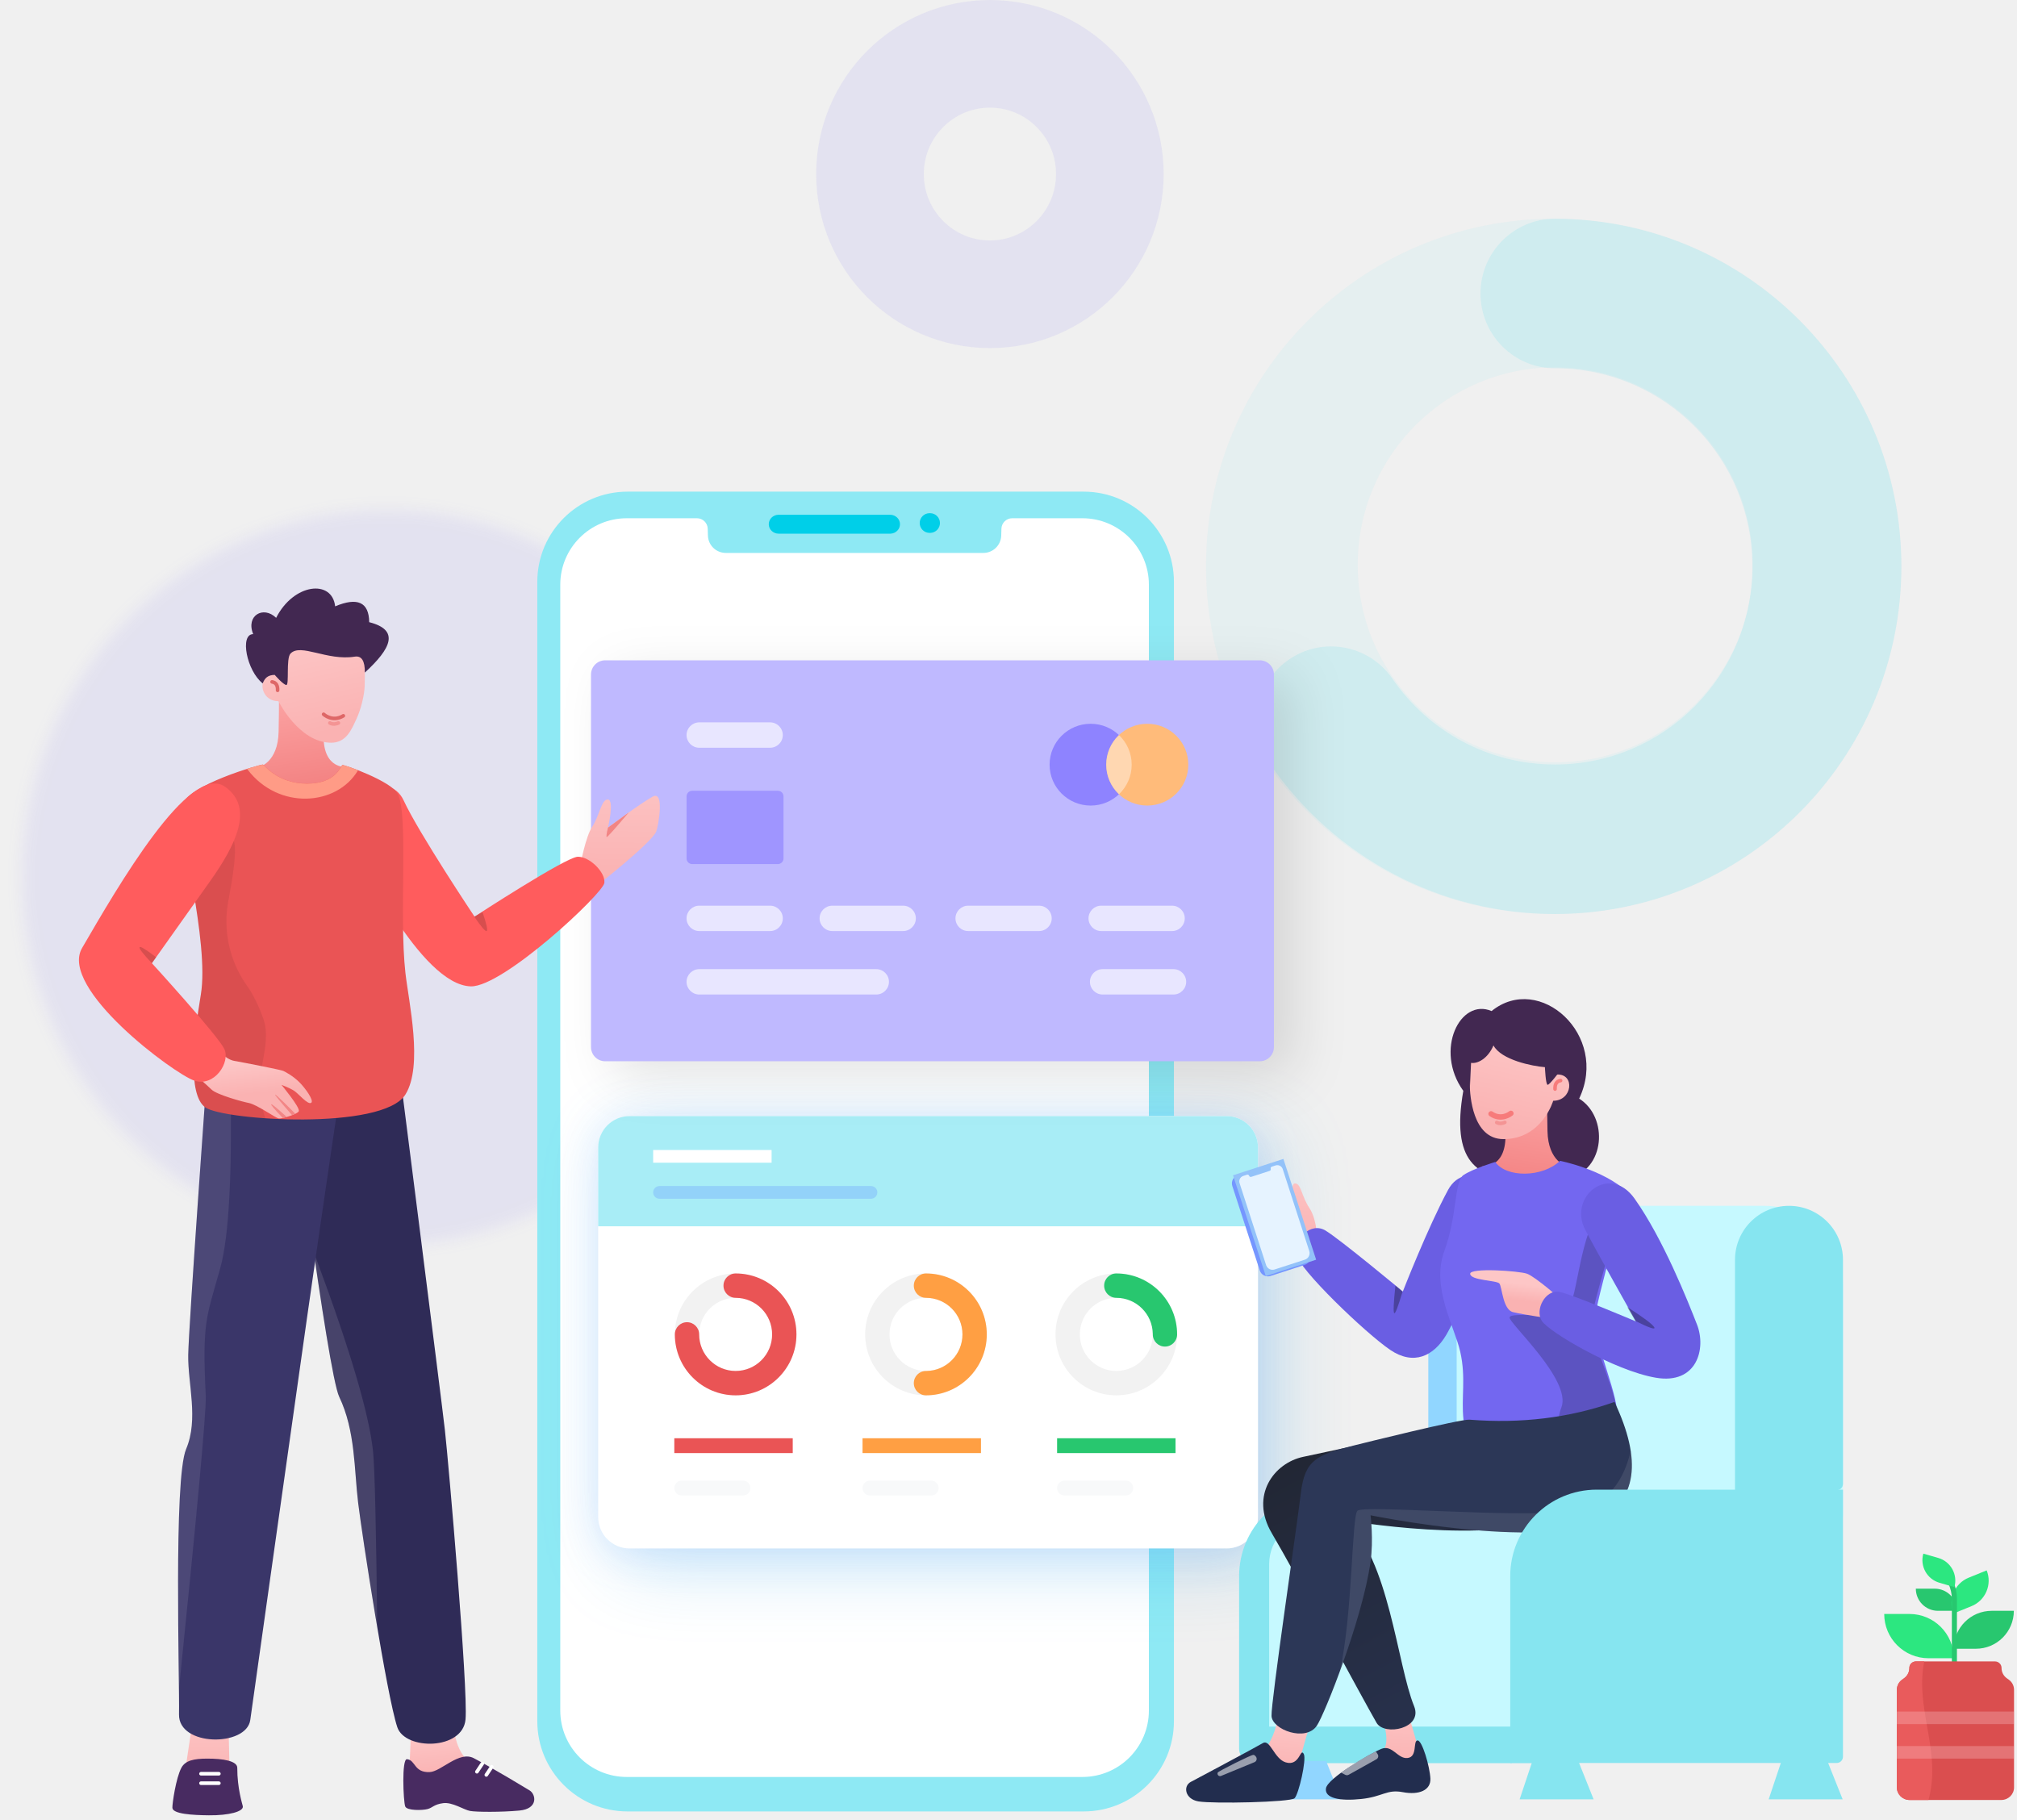
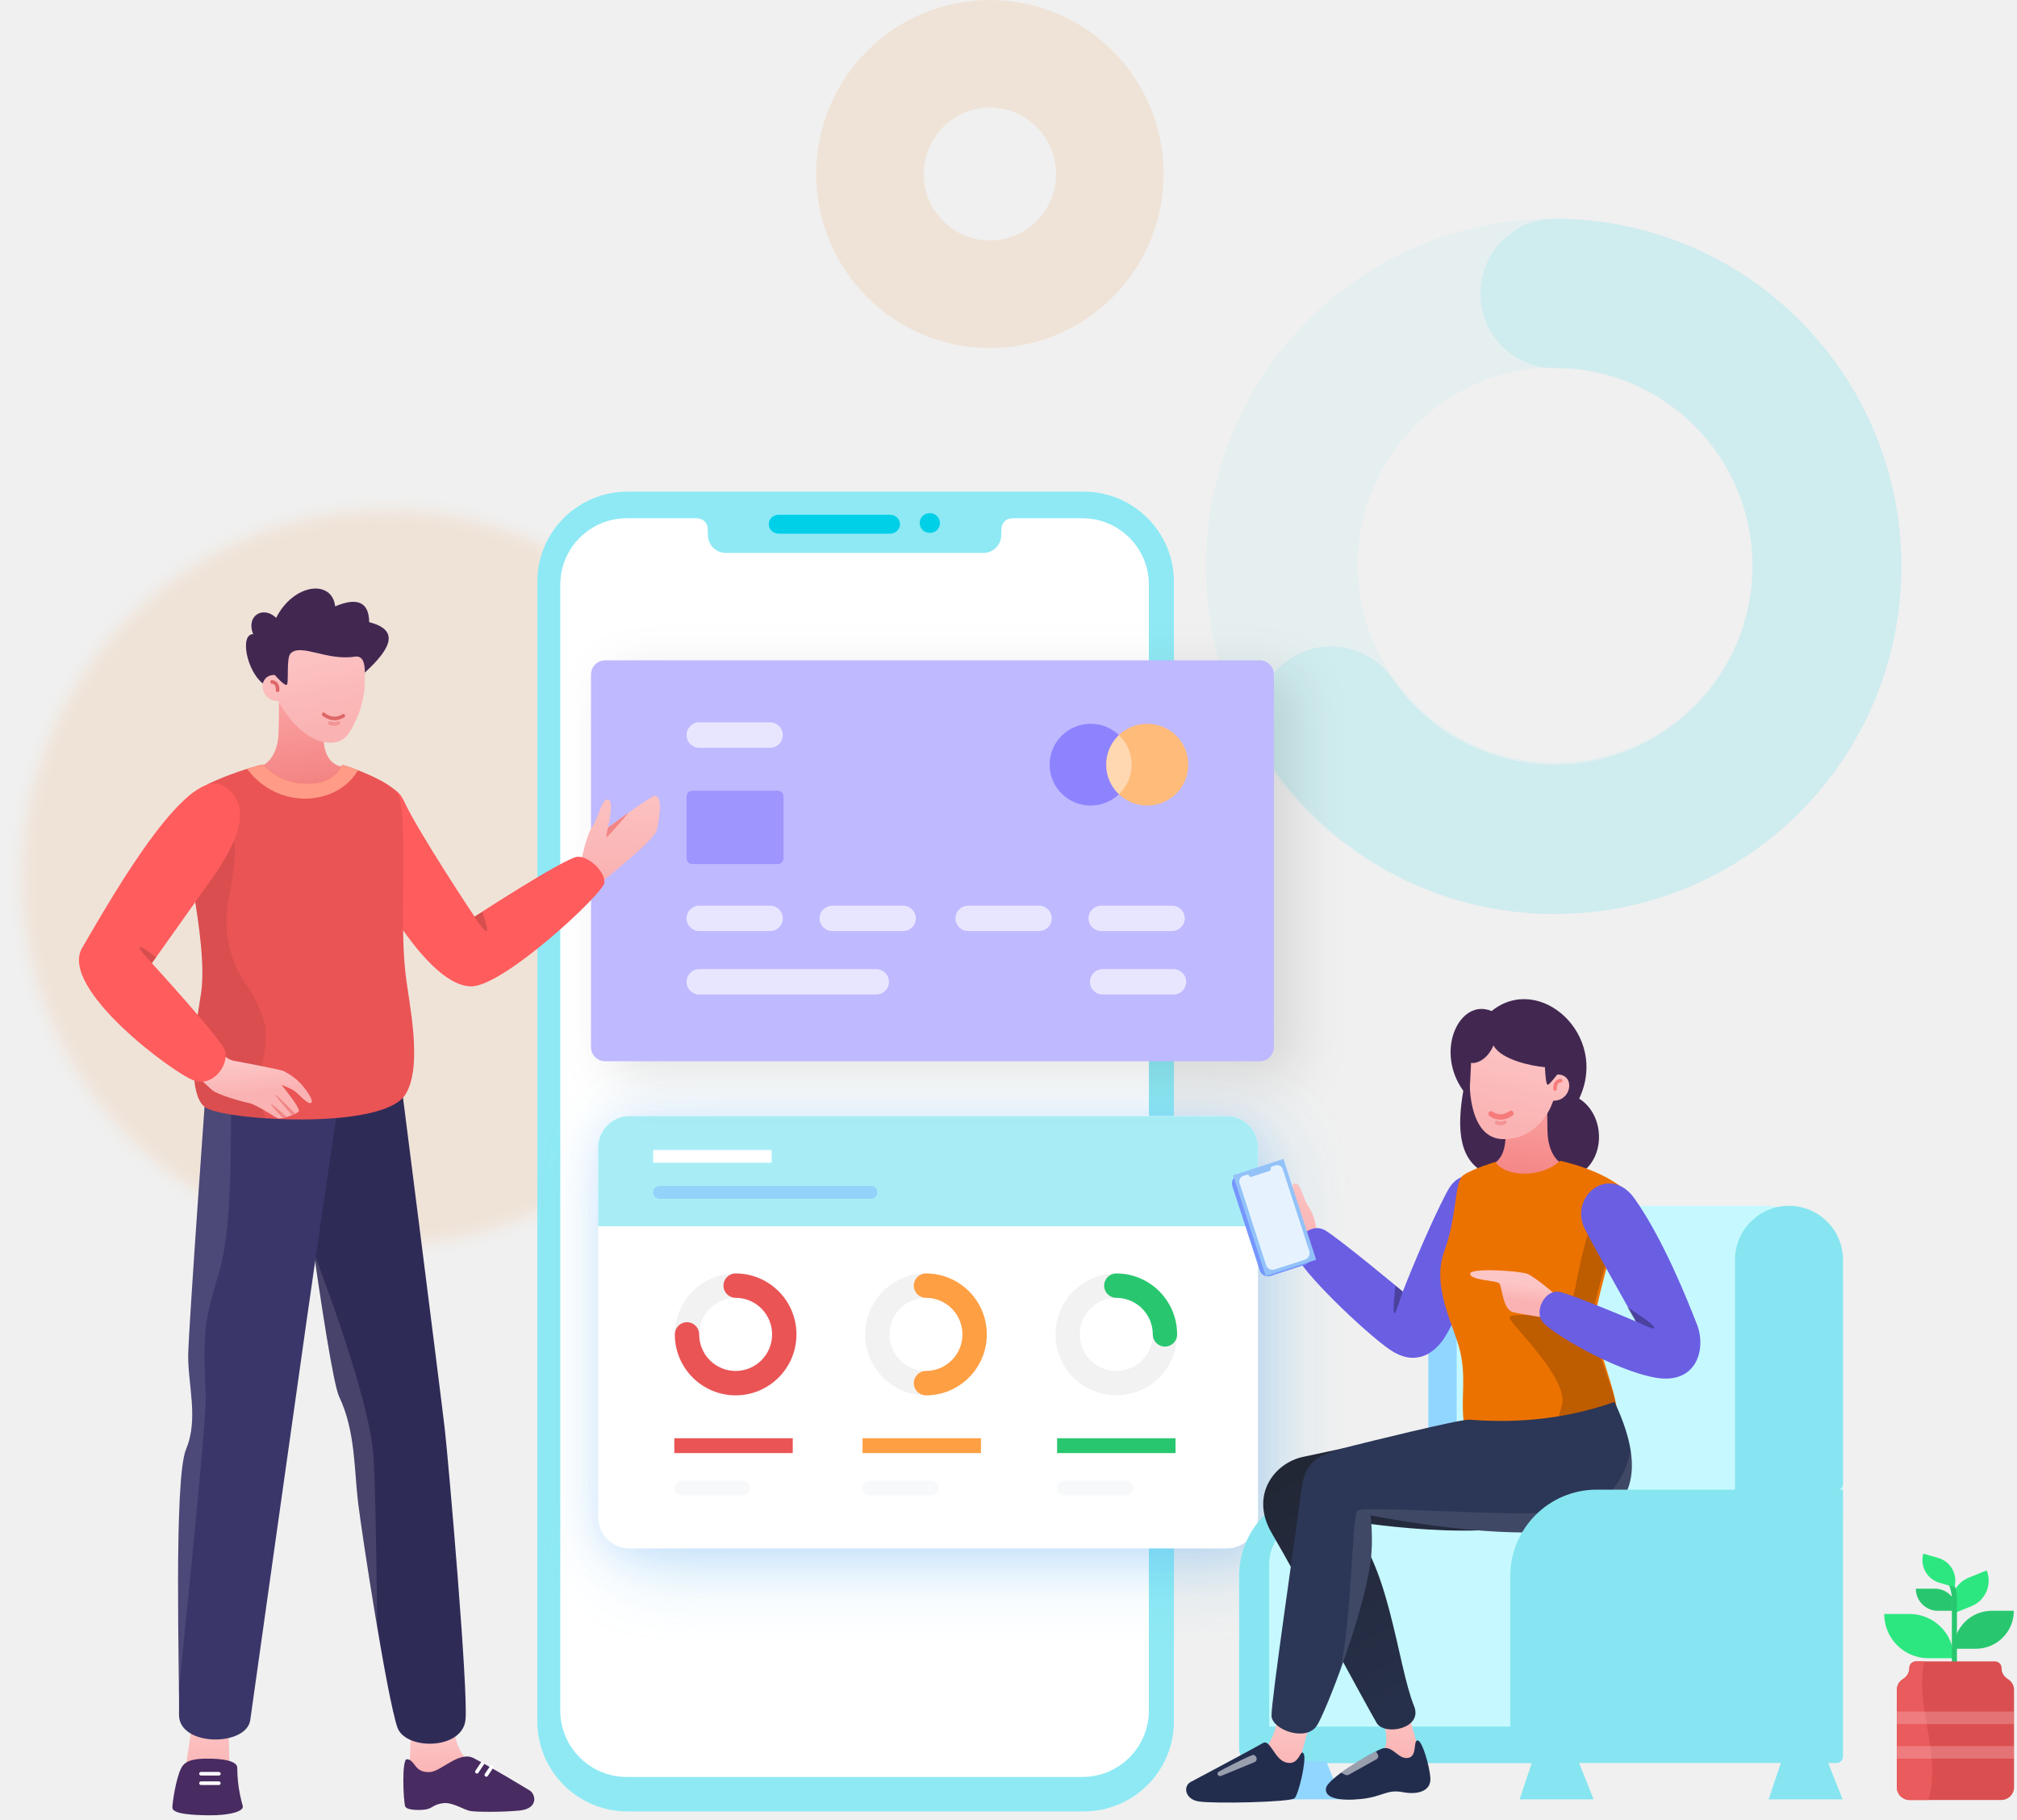
<svg xmlns="http://www.w3.org/2000/svg" xmlns:xlink="http://www.w3.org/1999/xlink" width="562px" height="507px" viewBox="0 0 562 507" version="1.1">
  <defs>
    <filter x="-2.9%" y="-2.9%" width="105.9%" height="105.9%" filterUnits="objectBoundingBox" id="filter-1">
      <feGaussianBlur stdDeviation="2" in="SourceGraphic" />
    </filter>
    <path d="M18.522,0 L38.087,0 C39.71,5.90024691e-16 41.039,1.291 41.086,2.913 L41.142,4.831 C41.219,7.521 43.423,9.661 46.114,9.661 L117.894,9.661 C120.585,9.661 122.788,7.521 122.866,4.831 L122.921,2.913 C122.968,1.291 124.297,2.07451057e-15 125.92,0 L145.486,0 C155.715,-2.00502105e-14 164.008,8.293 164.008,18.522 L164.008,332.223 C164.008,342.452 155.715,350.745 145.486,350.745 L18.522,350.745 C8.293,350.745 -2.29997126e-15,342.452 0,332.223 L0,18.522 C-4.8054561e-15,8.293 8.293,-8.77902741e-15 18.522,0 Z" id="path-2" />
    <path d="M8.757,0 L175.092,0 C179.928,-1.80700981e-14 183.848,3.921 183.848,8.757 L183.848,111.729 C183.848,116.565 179.928,120.486 175.092,120.486 L8.757,120.486 C3.921,120.486 -1.00658751e-14,116.565 0,111.729 L0,8.757 C-5.92265936e-16,3.921 3.921,4.44111258e-15 8.757,0 Z" id="path-4" />
    <filter x="-15.0%" y="-22.8%" width="135.4%" height="153.9%" filterUnits="objectBoundingBox" id="filter-6">
      <feOffset dx="5" dy="5" in="SourceAlpha" result="shadowOffsetOuter1" />
      <feGaussianBlur stdDeviation="10" in="shadowOffsetOuter1" result="shadowBlurOuter1" />
      <feColorMatrix values="0 0 0 0 0.076   0 0 0 0 0.583   0 0 0 0 0.879  0 0 0 0.229 0" type="matrix" in="shadowBlurOuter1" result="shadowMatrixOuter1" />
      <feOffset dx="0" dy="1" in="SourceAlpha" result="shadowOffsetOuter2" />
      <feGaussianBlur stdDeviation="5.5" in="shadowOffsetOuter2" result="shadowBlurOuter2" />
      <feColorMatrix values="0 0 0 0 0.504   0 0 0 0 0.7   0 0 0 0 1  0 0 0 0.234 0" type="matrix" in="shadowBlurOuter2" result="shadowMatrixOuter2" />
      <feMerge>
        <feMergeNode in="shadowMatrixOuter1" />
        <feMergeNode in="shadowMatrixOuter2" />
      </feMerge>
    </filter>
    <path d="M3.944,0 L186.337,0 C188.515,0 190.281,1.771 190.281,3.955 L190.281,107.769 C190.281,109.953 188.515,111.723 186.337,111.723 L3.944,111.723 C1.766,111.723 0,109.953 0,107.769 L0,3.955 C0,1.771 1.766,0 3.944,0 Z" id="path-7" />
    <filter x="-9.5%" y="-17.9%" width="125.2%" height="143.0%" filterUnits="objectBoundingBox" id="filter-8">
      <feOffset dx="6" dy="4" in="SourceAlpha" result="shadowOffsetOuter1" />
      <feGaussianBlur stdDeviation="7" in="shadowOffsetOuter1" result="shadowBlurOuter1" />
      <feColorMatrix values="0 0 0 0 0.019   0 0 0 0 0.019   0 0 0 0 0.019  0 0 0 0.11 0" type="matrix" in="shadowBlurOuter1" />
    </filter>
    <linearGradient x1="42.314%" y1="12.631%" x2="50%" y2="69.62%" id="linearGradient-9">
      <stop stop-color="#FDC6C6" offset="0%" />
      <stop stop-color="#FAB2B2" offset="100%" />
    </linearGradient>
    <linearGradient x1="46.204%" y1="-28.186%" x2="50%" y2="91.05%" id="linearGradient-10">
      <stop stop-color="#FDC6C6" offset="0%" />
      <stop stop-color="#FAB2B2" offset="100%" />
    </linearGradient>
    <linearGradient x1="44.814%" y1="-28.186%" x2="62.813%" y2="121.547%" id="linearGradient-11">
      <stop stop-color="#FFAFAF" offset="0%" />
      <stop stop-color="#F07777" offset="100%" />
    </linearGradient>
    <linearGradient x1="31.713%" y1="-6.922%" x2="55.144%" y2="91.239%" id="linearGradient-12">
      <stop stop-color="#FDC6C6" offset="0%" />
      <stop stop-color="#FAB2B2" offset="100%" />
    </linearGradient>
    <linearGradient x1="45.013%" y1="-28.186%" x2="50%" y2="91.05%" id="linearGradient-13">
      <stop stop-color="#FDC6C6" offset="0%" />
      <stop stop-color="#FAB2B2" offset="100%" />
    </linearGradient>
    <linearGradient x1="42.314%" y1="21.16%" x2="50%" y2="65.142%" id="linearGradient-14">
      <stop stop-color="#FDC6C6" offset="0%" />
      <stop stop-color="#FAB2B2" offset="100%" />
    </linearGradient>
    <linearGradient x1="45.136%" y1="-28.186%" x2="62.017%" y2="121.547%" id="linearGradient-15">
      <stop stop-color="#FFAFAF" offset="0%" />
      <stop stop-color="#F07777" offset="100%" />
    </linearGradient>
    <linearGradient x1="31.713%" y1="-6.211%" x2="55.144%" y2="90.724%" id="linearGradient-16">
      <stop stop-color="#FDC6C6" offset="0%" />
      <stop stop-color="#FAB2B2" offset="100%" />
    </linearGradient>
    <linearGradient x1="42.314%" y1="-3.865%" x2="50%" y2="78.281%" id="linearGradient-17">
      <stop stop-color="#FDC6C6" offset="0%" />
      <stop stop-color="#FAB2B2" offset="100%" />
    </linearGradient>
    <linearGradient x1="28.503%" y1="98.647%" x2="77.061%" y2="9.201%" id="linearGradient-18">
      <stop stop-color="#28324F" offset="0%" />
      <stop stop-color="#222735" offset="100%" />
    </linearGradient>
    <linearGradient x1="44.36%" y1="-28.186%" x2="50%" y2="91.05%" id="linearGradient-19">
      <stop stop-color="#FDC6C6" offset="0%" />
      <stop stop-color="#FAB2B2" offset="100%" />
    </linearGradient>
    <linearGradient x1="42.314%" y1="28.061%" x2="50%" y2="61.519%" id="linearGradient-20">
      <stop stop-color="#FDC6C6" offset="0%" />
      <stop stop-color="#FAB2B2" offset="100%" />
    </linearGradient>
    <linearGradient x1="42.314%" y1="8.533%" x2="50%" y2="71.772%" id="linearGradient-21">
      <stop stop-color="#FDC6C6" offset="0%" />
      <stop stop-color="#FAB2B2" offset="100%" />
    </linearGradient>
    <path d="M5.338,0 L27.313,0 C28.339,0 29.171,0.815 29.171,1.82 L29.171,1.872 C29.171,2.984 29.712,4.03 30.626,4.688 L31.196,5.099 C32.111,5.757 32.651,6.803 32.651,7.915 L32.651,35.125 C32.651,37.055 31.053,38.62 29.082,38.62 L3.568,38.62 C1.598,38.62 1.64410348e-13,37.055 1.64410348e-13,35.125 L1.64410348e-13,7.915 C1.64410348e-13,6.803 0.54,5.757 1.455,5.099 L2.024,4.688 C2.878,4.074 3.405,3.122 3.472,2.094 L3.479,1.82 C3.479,0.815 4.311,0 5.338,0 Z" id="path-22" />
  </defs>
  <g id="📝-Pages-New" stroke="none" stroke-width="1" fill="none" fill-rule="evenodd">
    <g id="Error" transform="translate(-436, -279)">
      <g id="Illustration" transform="translate(442, 294)">
        <g id="Shape">
-           <ellipse id="Oval" fill="#7367F0" opacity="0.1" filter="url(#filter-1)" cx="101.745" cy="229.5" rx="101.745" ry="102.5" />
+           <ellipse id="Oval" fill="#EC7200" opacity="0.1" filter="url(#filter-1)" cx="101.745" cy="229.5" rx="101.745" ry="102.5" />
          <path d="M426.906,45.956 C373.404,45.956 330.032,89.326 330.032,142.826 C330.032,196.326 373.404,239.696 426.906,239.696 C480.408,239.696 523.78,196.326 523.78,142.826 C523.78,89.326 480.408,45.956 426.906,45.956 Z M427.346,87.346 C457.745,87.346 482.388,111.988 482.388,142.386 C482.388,172.784 457.745,197.426 427.346,197.426 C396.947,197.426 372.304,172.784 372.304,142.386 C372.304,111.988 396.947,87.346 427.346,87.346 Z" id="Oval" fill="#00CFE8" fill-rule="nonzero" opacity="0.05" />
-           <ellipse id="Oval" stroke="#7367F0" stroke-width="30" opacity="0.1" cx="269.823" cy="33.5" rx="33.416" ry="33.5" />
+           <ellipse id="Oval" stroke="#EC7200" stroke-width="30" opacity="0.1" cx="269.823" cy="33.5" rx="33.416" ry="33.5" />
          <path d="M427.271,45.956 C480.572,45.956 523.78,89.326 523.78,142.826 C523.78,196.326 480.572,239.696 427.271,239.696 C395.161,239.696 365.687,223.816 347.797,197.796 C341.287,188.326 343.657,175.352 353.091,168.817 C362.43,162.348 375.192,164.615 381.764,173.849 L381.961,174.131 C392.182,188.997 408.951,198.032 427.271,198.032 C457.647,198.032 482.271,173.315 482.271,142.826 C482.271,112.642 458.137,88.116 428.181,87.628 L427.271,87.621 C415.809,87.621 406.517,78.294 406.517,66.788 C406.517,55.283 415.809,45.956 427.271,45.956 Z" id="Path" fill="#00CFE8" fill-rule="nonzero" opacity="0.1" />
        </g>
        <g id="Mobile-Banking-App" transform="translate(16, 122)">
          <g id="Phone3" transform="translate(127.7104, 0)">
            <path d="M25.137,0 L152.247,0 C166.13,-2.55022564e-15 177.384,11.254 177.384,25.137 L177.384,342.625 C177.384,356.508 166.13,367.762 152.247,367.762 L25.137,367.762 C11.254,367.762 -2.32880507e-14,356.508 -2.49882011e-14,342.625 L-2.49882011e-14,25.137 C-2.66883515e-14,11.254 11.254,2.55022564e-15 25.137,0 Z" id="Rectangle" fill="#8EE9F4" />
            <g id="Group-48" transform="translate(6.397456, 7.41094)">
              <mask id="mask-3" fill="white">
                <use xlink:href="#path-2" />
              </mask>
              <use id="Rectangle" fill="#FFFFFF" xlink:href="#path-2" />
              <ellipse id="Oval" fill-opacity="0.549" fill="#E97EFF" mask="url(#mask-3)" cx="62.18" cy="213.477" rx="14.067" ry="14.053" />
              <path d="M24.589,60.217 L140.653,60.217 C143.199,60.217 145.264,62.281 145.264,64.828 C145.264,67.374 143.199,69.439 140.653,69.439 L24.589,69.439 C22.043,69.439 19.978,67.374 19.978,64.828 C19.978,62.281 22.043,60.217 24.589,60.217 Z" id="Rectangle" fill-opacity="0.549" fill="#E97EFF" mask="url(#mask-3)" />
            </g>
            <path d="M98.307,6.438 C99.824,6.438 101.054,7.618 101.054,9.073 C101.054,10.496 99.878,11.655 98.408,11.706 L98.307,11.708 L67.24,11.708 C65.722,11.708 64.492,10.528 64.492,9.073 C64.492,7.65 65.668,6.491 67.139,6.44 L67.24,6.438 L98.307,6.438 Z" id="Path" fill="#00CFE8" fill-rule="nonzero" />
            <path d="M109.441,5.999 C110.958,5.999 112.188,7.228 112.188,8.744 C112.188,10.226 111.012,11.434 109.542,11.487 L109.441,11.488 L109.297,11.488 C107.779,11.488 106.549,10.26 106.549,8.744 C106.549,7.262 107.725,6.054 109.196,6.001 L109.297,5.999 L109.441,5.999 Z" id="Path" fill="#00CFE8" fill-rule="nonzero" />
          </g>
          <g id="BoardPieChart" transform="translate(144.6719, 174)">
            <mask id="mask-5" fill="white">
              <use xlink:href="#path-4" />
            </mask>
            <g id="Rectangle">
              <use fill="black" fill-opacity="1" filter="url(#filter-6)" xlink:href="#path-4" />
              <use fill="#FFFFFF" fill-rule="evenodd" xlink:href="#path-4" />
            </g>
            <polygon id="Rectangle" fill="#A8EDF6" mask="url(#mask-5)" points="-4.125 -4.725 188.562 -4.725 188.562 30.712 -4.125 30.712" />
            <path d="M17.093,19.49 L76.01,19.49 C76.989,19.49 77.782,20.284 77.782,21.262 C77.782,22.241 76.989,23.034 76.01,23.034 L17.093,23.034 C16.114,23.034 15.321,22.241 15.321,21.262 C15.321,20.284 16.114,19.49 17.093,19.49 Z" id="Rectangle" fill="#6FA3FF" opacity="0.366" mask="url(#mask-5)" />
            <rect id="Rectangle" fill="#FFFFFF" mask="url(#mask-5)" x="15.321" y="9.45" width="32.998" height="3.544" />
            <rect id="Rectangle" fill="#EA5455" mask="url(#mask-5)" x="21.213" y="89.774" width="32.998" height="4.134" />
            <path d="M23.28,101.586 L40.359,101.586 C41.501,101.586 42.427,102.512 42.427,103.653 C42.427,104.795 41.501,105.72 40.359,105.72 L23.28,105.72 C22.139,105.72 21.213,104.795 21.213,103.653 C21.213,102.512 22.139,101.586 23.28,101.586 Z" id="Rectangle" fill="#F8F9FA" mask="url(#mask-5)" />
            <rect id="Rectangle" fill="#FF9F43" fill-rule="nonzero" mask="url(#mask-5)" x="73.657" y="89.774" width="32.998" height="4.134" />
            <path d="M75.724,101.586 L92.803,101.586 C93.945,101.586 94.87,102.512 94.87,103.653 C94.87,104.795 93.945,105.72 92.803,105.72 L75.724,105.72 C74.583,105.72 73.657,104.795 73.657,103.653 C73.657,102.512 74.583,101.586 75.724,101.586 Z" id="Rectangle" fill="#F8F9FA" mask="url(#mask-5)" />
            <rect id="Rectangle" fill="#28C76F" mask="url(#mask-5)" x="127.869" y="89.774" width="32.998" height="4.134" />
            <path d="M129.936,101.586 L147.015,101.586 C148.157,101.586 149.082,102.512 149.082,103.653 C149.082,104.795 148.157,105.72 147.015,105.72 L129.936,105.72 C128.794,105.72 127.869,104.795 127.869,103.653 C127.869,102.512 128.794,101.586 129.936,101.586 Z" id="Rectangle" fill="#F8F9FA" mask="url(#mask-5)" />
            <g id="Group-37" mask="url(#mask-5)">
              <g transform="translate(21.21326, 46.65873)" id="Group-5">
                <g transform="translate(0.147314, 0.147654)" />
              </g>
            </g>
            <g id="Group-3" mask="url(#mask-5)">
              <g transform="translate(127.4269, 43.8533)">
                <path d="M16.941,33.96 C26.297,33.96 33.882,26.358 33.882,16.98 C33.882,7.602 26.297,0 16.941,0 C7.585,0 0,7.602 0,16.98 C0,26.358 7.585,33.96 16.941,33.96 Z M16.941,27.168 C11.327,27.168 6.776,22.607 6.776,16.98 C6.776,11.353 11.327,6.792 16.941,6.792 C22.555,6.792 27.106,11.353 27.106,16.98 C27.106,22.607 22.555,27.168 16.941,27.168 Z" id="Oval" fill="#F2F2F2" />
                <path d="M33.882,16.98 C33.882,7.602 26.297,0 16.941,0 C15.07,0 13.553,1.52 13.553,3.396 C13.553,5.272 15.07,6.792 16.941,6.792 C22.491,6.792 27.002,11.25 27.104,16.789 L27.106,16.98 C27.106,18.856 28.623,20.376 30.494,20.376 C32.365,20.376 33.882,18.856 33.882,16.98 Z" id="Path" fill="#28C76F" />
              </g>
            </g>
            <g id="Group-4" mask="url(#mask-5)">
              <g transform="translate(74.39373, 43.8533)">
                <path d="M16.941,33.96 C26.297,33.96 33.882,26.358 33.882,16.98 C33.882,7.602 26.297,0 16.941,0 C7.585,0 0,7.602 0,16.98 C0,26.358 7.585,33.96 16.941,33.96 Z M16.941,27.168 C11.327,27.168 6.776,22.607 6.776,16.98 C6.776,11.353 11.327,6.792 16.941,6.792 C22.555,6.792 27.106,11.353 27.106,16.98 C27.106,22.607 22.555,27.168 16.941,27.168 Z" id="Oval" fill="#F2F2F2" fill-rule="evenodd" />
                <path d="M16.941,33.96 C26.297,33.96 33.882,26.358 33.882,16.98 C33.882,7.602 26.297,0 16.941,0 C15.07,0 13.553,1.52 13.553,3.396 C13.553,5.272 15.07,6.792 16.941,6.792 C22.555,6.792 27.106,11.353 27.106,16.98 C27.106,22.543 22.658,27.065 17.132,27.167 L16.941,27.168 C15.07,27.168 13.553,28.689 13.553,30.564 C13.553,32.44 15.07,33.96 16.941,33.96 Z" id="Path" fill="#FF9F43" fill-rule="nonzero" />
              </g>
            </g>
            <g id="Group-6" mask="url(#mask-5)">
              <g transform="translate(21.36058, 43.8533)">
                <path d="M16.941,33.96 C26.297,33.96 33.882,26.358 33.882,16.98 C33.882,7.602 26.297,0 16.941,0 C7.585,0 0,7.602 0,16.98 C0,26.358 7.585,33.96 16.941,33.96 Z M16.941,27.168 C11.327,27.168 6.776,22.607 6.776,16.98 C6.776,11.353 11.327,6.792 16.941,6.792 C22.555,6.792 27.106,11.353 27.106,16.98 C27.106,22.607 22.555,27.168 16.941,27.168 Z" id="Oval" fill="#F2F2F2" />
                <path d="M0,16.98 C0,26.358 7.585,33.96 16.941,33.96 C26.297,33.96 33.882,26.358 33.882,16.98 C33.882,7.602 26.297,0 16.941,0 C15.07,0 13.553,1.52 13.553,3.396 C13.553,5.272 15.07,6.792 16.941,6.792 C22.555,6.792 27.106,11.353 27.106,16.98 C27.106,22.607 22.555,27.168 16.941,27.168 C11.327,27.168 6.776,22.607 6.776,16.98 C6.776,15.105 5.259,13.584 3.388,13.584 C1.517,13.584 0,15.105 0,16.98 Z" id="Path" fill="#EA5455" />
              </g>
            </g>
          </g>
          <g id="VisaCard2" transform="translate(142.6764, 47)">
            <g id="Rectangle">
              <use fill="black" fill-opacity="1" filter="url(#filter-8)" xlink:href="#path-7" />
              <use fill="#BFB9FF" fill-rule="evenodd" xlink:href="#path-7" />
            </g>
            <g id="Group-46" transform="translate(26.61962, 16.69957)">
              <g id="Group-45" transform="translate(0, 0.982327)">
                <g id="Group-43" transform="translate(101.1545, 0)">
                  <ellipse id="Oval" fill="#8E83FF" cx="11.437" cy="11.395" rx="11.437" ry="11.395" />
                  <ellipse id="Oval-Copy-10" fill="#FFBB7A" cx="27.211" cy="11.395" rx="11.437" ry="11.395" />
                  <path d="M19.22,3.243 L19.325,3.145 C21.511,5.22 22.873,8.149 22.873,11.395 C22.873,14.641 21.511,17.57 19.325,19.645 C17.137,17.571 15.775,14.641 15.775,11.395 C15.775,8.2 17.094,5.312 19.22,3.243 L19.325,3.145 L19.22,3.243 Z" id="Path" fill-opacity="0.416" fill="#FFFFFF" />
                </g>
                <path d="M1.577,18.664 L25.437,18.664 C26.308,18.664 27.014,19.368 27.014,20.236 L27.014,37.525 C27.014,38.393 26.308,39.097 25.437,39.097 L1.577,39.097 C0.706,39.097 4.37832775e-14,38.393 4.37832775e-14,37.525 L4.37832775e-14,20.236 C4.37832775e-14,19.368 0.706,18.664 1.577,18.664 Z" id="Rectangle" fill="#9F95FF" />
              </g>
              <g id="Group-44" transform="translate(0, 0.589397)" fill="#FFFFFF" fill-opacity="0.647">
                <path d="M3.549,51.081 L23.268,51.081 C25.228,51.081 26.817,52.664 26.817,54.617 C26.817,56.57 25.228,58.154 23.268,58.154 L3.549,58.154 C1.589,58.154 -9.10692171e-14,56.57 -9.10692171e-14,54.617 C-9.10692171e-14,52.664 1.589,51.081 3.549,51.081 Z" id="Rectangle" />
                <path d="M3.549,68.763 L52.845,68.763 C54.805,68.763 56.394,70.346 56.394,72.299 C56.394,74.252 54.805,75.836 52.845,75.836 L3.549,75.836 C1.589,75.836 -8.7566555e-14,74.252 -8.7566555e-14,72.299 C-8.7566555e-14,70.346 1.589,68.763 3.549,68.763 Z" id="Rectangle" />
                <path d="M115.943,68.763 L135.661,68.763 C137.622,68.763 139.211,70.346 139.211,72.299 C139.211,74.252 137.622,75.836 135.661,75.836 L115.943,75.836 C113.983,75.836 112.394,74.252 112.394,72.299 C112.394,70.346 113.983,68.763 115.943,68.763 Z" id="Rectangle" />
                <path d="M3.549,0 L23.268,0 C25.228,0 26.817,1.583 26.817,3.536 C26.817,5.489 25.228,7.073 23.268,7.073 L3.549,7.073 C1.589,7.073 0,5.489 0,3.536 C0,1.583 1.589,0 3.549,0 Z" id="Rectangle" />
                <path d="M40.62,51.081 L60.338,51.081 C62.298,51.081 63.887,52.664 63.887,54.617 C63.887,56.57 62.298,58.154 60.338,58.154 L40.62,58.154 C38.659,58.154 37.07,56.57 37.07,54.617 C37.07,52.664 38.659,51.081 40.62,51.081 Z" id="Rectangle-Copy-38" />
                <path d="M78.479,51.081 L98.197,51.081 C100.157,51.081 101.746,52.664 101.746,54.617 C101.746,56.57 100.157,58.154 98.197,58.154 L78.479,58.154 C76.518,58.154 74.929,56.57 74.929,54.617 C74.929,52.664 76.518,51.081 78.479,51.081 Z" id="Rectangle-Copy-39" />
                <path d="M115.549,51.081 L135.267,51.081 C137.227,51.081 138.816,52.664 138.816,54.617 C138.816,56.57 137.227,58.154 135.267,58.154 L115.549,58.154 C113.589,58.154 112,56.57 112,54.617 C112,52.664 113.589,51.081 115.549,51.081 Z" id="Rectangle-Copy-40" />
              </g>
            </g>
          </g>
          <g id="Men1.1" transform="translate(0, 27)">
            <g id="LLeg" transform="translate(58.5127, 131.4736)">
              <path d="M45.86,184.217 C45.86,184.217 45.724,192.9 51.056,195.984 C56.388,199.069 64.65,204.8 64.65,204.8 L33.223,205.865 L34.119,184.139 L45.86,184.217 Z" id="Path" fill="url(#linearGradient-9)" />
              <path d="M32.892,194.731 C35.322,194.982 34.791,198.497 39.2,198.326 C42.413,198.201 47.424,192.275 51.546,194.47 C57.837,197.82 65.214,202.338 67.023,203.413 C68.832,204.49 69.547,208.547 64.202,209.045 C59.09,209.521 52.191,209.468 50.462,209.153 C48.734,208.838 45.528,206.634 42.948,206.986 C40.369,207.339 40.075,208.228 38.634,208.622 C37.192,209.016 32.841,209.101 32.39,207.886 C31.872,206.492 31.353,194.573 32.892,194.731 Z" id="Path" fill="#482B61" />
              <path d="M30.456,-1.74975703e-14 C30.456,-1.74975703e-14 42.444,94.099 43.447,102.998 C44.449,111.898 49.952,175.205 49.199,183.65 C48.432,192.25 32.344,192.296 30.186,185.808 C27.232,176.926 20.404,132.541 19.274,123.272 C18.145,114.003 18.542,103.242 14.003,93.751 C10.753,86.956 -3.0465246e-14,2.413 -3.0465246e-14,2.413 L30.456,-1.74975703e-14 Z" id="Path" fill="#2F2B57" />
              <path d="M23.41,108.74 L23.452,109.164 C23.91,114.079 24.294,130.36 24.603,158.008 L23.913,153.878 C21.749,140.784 19.828,127.813 19.274,123.272 C18.169,114.196 18.526,103.69 14.28,94.346 L14.003,93.751 C12.573,90.761 9.689,72.711 6.908,53.437 L7.782,55.775 C17.065,80.742 22.275,98.398 23.41,108.74 Z" id="Path" fill-opacity="0.192" fill="#FFFFFF" opacity="0.591" />
              <line x1="53.869" y1="195.981" x2="52.366" y2="198.23" id="Path-10" stroke="#FFFFFF" stroke-linecap="round" />
              <line x1="56.495" y1="196.86" x2="54.991" y2="199.11" id="Path-10" stroke="#FFFFFF" stroke-linecap="round" />
            </g>
            <g id="RLeg" transform="translate(25.69442, 133.7766)">
              <polygon id="Path" fill="url(#linearGradient-10)" points="5.654 183.906 2.842 202.896 16.435 202.827 15.99 183.553" />
              <path d="M0.337,205.968 C0.291,204.86 1.323,197.674 2.842,194.829 C3.943,192.765 6.386,192.281 9.96,192.267 C14.57,192.249 18.422,192.946 18.417,194.829 C18.401,200.589 19.861,205.019 19.96,205.526 C20.248,207.011 16.125,208.119 10.493,208.063 C5.884,208.017 0.408,207.696 0.337,205.968 Z" id="Path" fill="#482B61" />
              <path d="M47.865,0.787 C47.865,0.787 41.632,42.784 37.86,69.357 C34.152,95.469 23.173,173.355 22.038,181.509 C20.997,188.994 1.985,188.994 2.185,179.929 C2.385,170.864 0.625,114.376 4.165,106.012 C7.705,97.649 4.623,87.915 4.752,79.79 C4.881,71.665 9.972,1.33 9.972,1.33 L47.865,0.787 Z" id="Path" fill="#3A3669" />
              <path d="M13.768,55.248 L13.47,56.328 C9.861,69.296 8.616,70.464 9.638,91.147 L9.649,91.567 C9.685,96.771 7.21,123.698 2.225,172.349 L2.203,169.325 C2.028,149.477 1.297,113.592 4.075,106.237 L4.165,106.012 C7.705,97.649 4.623,87.915 4.752,79.79 C4.881,71.665 9.972,1.33 9.972,1.33 L16.475,1.236 L16.542,4.458 C17.01,29.62 16.085,46.549 13.768,55.248 L13.768,55.248 Z" id="Path" fill-opacity="0.192" fill="#FFFFFF" opacity="0.462" />
              <line x1="8.313" y1="196.479" x2="13.289" y2="196.479" id="Path-9" stroke="#FFFFFF" stroke-linecap="round" />
              <line x1="8.313" y1="199.118" x2="13.289" y2="199.118" id="Path-9" stroke="#FFFFFF" stroke-linecap="round" />
            </g>
            <g id="Head" transform="translate(46.01984, 0)">
              <path d="M4.223,49.711 C4.223,49.711 9.43,48.483 9.611,39.907 C9.792,31.331 9.665,28.404 9.665,28.404 L22.01,28.196 C22.01,28.196 22.135,37.754 22.136,41.211 C22.141,50.495 28.578,49.711 28.578,49.711 C28.578,49.711 27.24,57.24 16.847,57.827 C8.732,58.287 4.223,49.711 4.223,49.711 Z" id="Path" fill="url(#linearGradient-11)" />
              <g id="Head1" transform="translate(0.513241, 0)">
                <path d="M8.018,24.069 C2.901,23.87 3.736,31.399 9.051,31.389 C9.051,31.389 14.763,42.933 23.732,42.963 C28.052,42.977 29.462,39.11 30.757,36.395 C32.052,33.68 33.002,29.618 33.081,27.132 C33.166,24.481 33.177,15.77 33.177,15.77 L7.819,15.759 L8.018,24.069 Z" id="Path" fill="url(#linearGradient-12)" />
                <path d="M23.37,37.586 C24.177,37.927 25.074,37.728 25.743,37.337" id="Path" stroke="#F49494" stroke-linecap="round" transform="translate(24.55681, 37.54876) rotate(6) translate(-24.55681, -37.54876) " />
                <path d="M8.529,28.493 C8.852,27.328 8.711,26.311 7.56,25.848" id="Path-8" stroke="#DE6767" stroke-linecap="round" transform="translate(8.119765, 27.17047) rotate(-13) translate(-8.119765, -27.17047) " />
                <path d="M8.018,24.069 C8.018,24.069 10.371,26.799 11.241,26.874 C12.112,26.949 11.119,19.487 12.401,18.128 C15.217,15.14 22.574,20.216 30.311,18.976 C32.222,18.67 33.16,20.15 33.126,23.415 C40.358,16.786 42.98,11.557 34.338,9.373 C34.269,3.763 31.058,2.355 24.849,4.957 C24.019,-2.622 13.291,-1.478 8.408,8.164 C4.873,4.707 -0.095,7.498 2.014,12.699 C-1.792,12.699 0.191,22.925 4.676,26.439 C5.211,24.904 6.189,24.069 8.018,24.069 Z" id="Path" fill="#422851" />
                <path d="M21.815,34.324 C21.815,34.324 23.572,37.18 27.012,36.159" id="Path" stroke="#DE6767" stroke-linecap="round" transform="translate(24.41357, 35.35145) rotate(-15) translate(-24.41357, -35.35145) " />
              </g>
            </g>
            <g id="LArm" transform="translate(75.02373, 54.90718)">
              <g id="Group-3" transform="translate(76.13706, 15.72189) rotate(4) translate(-76.13706, -15.72189) translate(65.13706, 2.221892)">
                <path d="M-6.9945718e-14,20.903 C-6.9945718e-14,20.903 0.893,12.681 2.627,9.701 C4.36,6.72 4.589,1.9 6.425,1.948 C8.26,1.997 6.968,9.757 6.968,9.757 C6.968,9.757 15.025,2.783 18.729,0.315 C22.109,-1.936 20.903,8.572 20.445,9.932 C19.355,13.172 5.027,26.111 5.027,26.111 C5.027,26.111 0.382,21.603 -6.9945718e-14,20.903 Z" id="Path" fill="url(#linearGradient-13)" />
                <path d="M6.968,9.757 C6.671,11.527 6.627,12.404 6.836,12.39 C7.045,12.375 8.915,9.963 12.444,5.155 L6.968,9.757 Z" id="Path" fill="#F28585" />
              </g>
              <path d="M15.44,4.122 C19.608,13.161 35.197,36.516 35.197,36.516 C35.197,36.516 60.742,19.861 63.992,19.826 C67.243,19.792 71.656,24.105 71.379,27.082 C71.101,30.058 43.132,56.166 34.162,55.947 C20.214,55.605 2.724,19.334 0.928,14.486 C-3.882,1.5 11.375,-4.694 15.44,4.122 Z" id="Path" fill="#FF5C5D" />
              <path d="M35.104,36.499 C37.071,39.38 38.23,40.726 38.582,40.536 C38.935,40.347 38.548,38.587 37.423,35.254 L35.104,36.499 Z" id="Path-5" fill-opacity="0.16" fill="#000000" />
            </g>
            <g id="Body" transform="translate(28.63671, 49.0406)">
              <path d="M0.131,11.435 C-1.177,17.711 7.785,49.341 5.319,64.138 C3.369,75.841 1.507,91.955 6.562,95.533 C11.708,99.175 56.008,102.067 62.322,91.955 C67.331,83.932 63.231,66.141 62.322,58.025 C60.51,41.834 63.246,13.854 60.172,8.131 C58.265,4.581 45.265,0.003 44.777,0.144 C44.288,0.286 43.14,5.317 34.92,5.317 C26.7,5.317 23.07,0.144 22.628,0.003 C22.186,-0.139 1.316,5.757 0.131,11.435 Z" id="Path" fill="#EA5455" />
              <path d="M22.607,2.99938892e-05 L22.628,0.003 C23.07,0.144 26.7,5.317 34.92,5.317 C43.14,5.317 44.288,0.286 44.777,0.144 C44.953,0.093 46.759,0.657 49.085,1.565 L49.075,1.672 C43.199,11.539 27.041,12.755 18.404,1.467 L18.208,1.206 L19.172,0.907 C20.936,0.37 22.198,0.048 22.542,0.005 L22.607,2.99938892e-05 Z" id="Path" fill="#FF9B86" />
              <path d="M0.159,15.794 L0.883,15.895 C8.567,16.994 13.073,18.732 14.402,21.111 C15.274,22.672 14.869,27.951 13.186,36.948 L13.007,37.892 C11.446,46.047 13.231,54.484 17.943,61.29 L18.208,61.666 C19.802,63.896 21.271,66.832 22.616,70.474 C25.735,78.922 19.1,86.04 23.302,98.608 L22.444,98.545 C14.634,97.947 8.317,96.774 6.562,95.533 C1.507,91.955 3.369,75.841 5.319,64.138 C7.418,51.547 1.242,26.77 0.159,15.794 Z" id="Path" fill-opacity="0.067" fill="#000000" />
            </g>
            <g id="Rarm" transform="translate(0, 54.33058)">
              <g id="Group-2" transform="translate(32.00589, 73.3703)">
                <path d="M5.768,0 C5.768,0 8.717,3.479 11.234,3.912 C13.751,4.345 24.285,6.405 24.928,6.711 C25.536,6.999 27.614,8.093 29.391,9.848 C30.931,11.37 33.594,14.976 32.701,15.596 C31.747,16.26 29.169,13.007 27.876,12.203 C26.52,11.36 24.436,10.613 24.436,10.613 C24.436,10.613 29.591,16.832 29.263,17.919 C29.024,18.712 24.64,20.066 23.703,19.964 C22.766,19.862 17.601,16.081 15.279,15.641 C13.669,15.336 6.46,13.383 4.94,11.917 C3.42,10.45 -3.48174241e-14,7.473 -3.48174241e-14,7.473 L5.768,0 Z" id="Path" fill="url(#linearGradient-14)" />
                <path d="M28.269,18.639 C24.673,15.016 22.8,13.235 22.65,13.296 C22.5,13.358 24.067,15.265 27.35,19.018 L28.269,18.639 Z" id="Path" fill="#F28585" />
                <path d="M25.865,19.532 C23.171,17.064 21.736,15.889 21.56,16.008 C21.384,16.127 22.463,17.402 24.796,19.834 L25.865,19.532 Z" id="Path" fill="#F28585" />
              </g>
              <path d="M40.706,0.901 C49.036,6.763 43.471,17.417 36.56,27.191 C30.105,36.319 20.321,50.07 20.321,50.07 C20.321,50.07 38.718,70.223 40.496,73.952 C42.273,77.68 37.734,84.683 32.093,82.771 C26.45,80.858 -5.658,57.073 0.872,45.833 C10.845,28.664 30.868,-6.022 40.706,0.901 Z" id="Path" fill="#FF5C5D" />
              <path d="M20.321,50.07 C17.804,47.408 16.663,45.922 16.898,45.614 C17.133,45.306 18.669,46.24 21.506,48.417 L20.321,50.07 Z" id="Path-6" fill-opacity="0.16" fill="#000000" />
            </g>
          </g>
          <g id="Group-7" transform="translate(307.3031, 141)">
            <path d="M40.065,137.093 L108.663,137.093 L108.663,137.093 L108.663,209.26 C108.663,211.469 106.872,213.26 104.663,213.26 L19.954,213.26 C17.745,213.26 15.954,211.469 15.954,209.26 L15.954,161.204 C15.954,147.888 26.749,137.093 40.065,137.093 Z" id="Rectangle" fill="#86E5F0" />
            <polygon id="Rectangle" fill="#86E5F0" points="24.33 198.224 91.966 198.224 91.966 213.26 24.33 213.26" />
            <polygon id="Path" fill="#86E5F0" points="110.466 212.715 114.732 223.401 94.107 223.401 97.681 212.715" />
            <polygon id="Path" fill="#91D6FF" points="40.195 212.715 44.461 223.401 23.836 223.401 27.41 212.715" />
            <polygon id="Path" fill="#86E5F0" points="179.859 212.715 184.125 223.401 163.5 223.401 167.074 212.715" />
            <path d="M92.256,58.375 L109.189,58.008 L109.189,58.008 L109.189,144.277 L68.667,144.277 L68.667,82.481 C68.667,69.368 79.146,58.659 92.256,58.375 Z" id="Rectangle" fill="#91D6FF" />
            <path d="M100.684,58.008 L162.365,58.008 C174.426,58.008 184.205,67.786 184.205,79.848 L184.205,144.288 C184.205,145.253 183.422,146.035 182.457,146.035 L76.573,146.035 L76.573,146.035 L76.573,82.119 C76.573,68.803 87.368,58.008 100.684,58.008 Z" id="Rectangle" fill="#C6F9FF" />
            <path d="M169.164,58.008 C177.471,58.008 184.205,64.742 184.205,73.048 L184.205,135.499 C184.205,136.464 183.422,137.246 182.457,137.246 L154.124,137.246 L154.124,137.246 L154.124,73.048 C154.124,64.742 160.858,58.008 169.164,58.008 Z" id="Rectangle" fill="#86E5F0" />
            <path d="M36.93,145.199 L104.387,145.199 L104.387,145.199 L104.387,203.124 L24.33,203.124 L24.33,157.799 C24.33,150.84 29.971,145.199 36.93,145.199 Z" id="Rectangle" fill="#C6F9FF" />
            <g id="Wom1.4" transform="translate(72.5538, 112.5) scale(-1, 1) translate(-72.5538, -112.5) translate(0.053803, 0)">
              <g id="Head" transform="translate(28.82299, 0.409712)">
                <path d="M8.814,50.104 C-1.931,47.6 -2.639,32.842 5.53,27.723 C-2.895,10.051 16.589,-7.494 29.934,3.326 C38.684,-0.421 45.954,14.202 37.813,25.559 C41.227,45.059 34.28,50.099 21.756,50.313 L8.814,50.104 Z" id="Path" fill="#422851" />
                <path d="M8.948,46.58 C8.948,46.58 14.175,45.352 14.356,36.782 C14.538,28.212 14.41,25.286 14.41,25.286 L25.924,25.079 C25.924,25.079 26.05,34.63 26.052,38.084 C26.056,47.363 32.518,46.58 32.518,46.58 C32.518,46.58 31.175,54.103 20.742,54.69 C12.596,55.149 8.948,46.58 8.948,46.58 Z" id="Path" fill="url(#linearGradient-15)" />
                <path d="M11.726,21.007 C6.59,20.808 7.428,28.332 12.763,28.321 C12.763,28.321 15.863,39.009 26.622,39.009 C35.36,39.009 35.929,26.552 36.008,24.068 C36.093,21.418 36.104,12.713 36.104,12.713 L11.526,12.702 L11.726,21.007 Z" id="Path" fill="url(#linearGradient-16)" />
                <path d="M24.738,30.973 C24.738,30.973 26.505,33.83 29.956,32.813" id="Path" stroke="#F77B7B" stroke-width="1.5" stroke-linecap="round" transform="translate(27.34692, 32.00235) rotate(-18) translate(-27.34692, -32.00235) " />
                <path d="M26.235,34.383 C27.045,34.723 27.813,34.723 28.485,34.332" id="Path" stroke="#F49494" stroke-linecap="round" transform="translate(27.36018, 34.48209) rotate(2) translate(-27.36018, -34.48209) " />
                <path d="M11.963,25.18 C12.286,24.016 12.143,22.999 10.988,22.535" id="Path-8" stroke="#F77B7B" stroke-linecap="round" transform="translate(11.55038, 23.85726) rotate(-13) translate(-11.55038, -23.85726) " />
                <path d="M10.914,20.077 C10.914,20.077 13.729,23.857 14.299,23.877 C14.87,23.897 15.069,18.961 15.069,18.961 C18.523,18.697 27.263,16.956 29.405,12.899 C30.904,16.479 33.768,18.069 35.65,17.763 L36.006,25.368 L36.885,10.079 L10.225,10.079 L10.914,20.077 Z" id="Path" fill="#422851" />
              </g>
              <g id="LLeg" transform="translate(32.50045, 116.0156)">
                <path d="M57.878,82.103 C57.878,82.103 53.27,91.415 57.047,94.35 C60.831,97.285 70.824,102.785 70.824,102.785 L44.349,101.12 L50.234,80.811 L57.878,82.103 Z" id="Path" fill="url(#linearGradient-17)" />
                <path d="M46.91,90.965 C48.216,91.118 46.821,95.519 49.65,95.854 C52.473,96.188 53.845,92.018 57.049,93.34 C60.253,94.662 71.937,101.497 72.397,104.291 C72.863,107.085 68.509,107.907 62.539,107.276 C56.569,106.645 55.469,104.52 50.987,105.376 C46.511,106.231 43.158,104.867 43.305,101.595 C43.453,98.323 45.603,90.813 46.91,90.965 Z" id="Path" fill="#222D4E" />
                <path d="M58.51,94.018 L58,94.784 C57.694,95.243 57.818,95.864 58.278,96.17 C58.299,96.185 58.322,96.199 58.345,96.211 L66.075,100.528 C66.365,100.69 66.718,100.697 67.015,100.546 L68.184,99.953 L68.184,99.953 C66.259,98.557 64.684,97.509 62.944,96.479 C61.608,95.689 60.129,94.874 58.51,94.018 Z" id="Path-14" fill-opacity="0.541" fill="#FFFFFF" />
                <path d="M17.997,0.028 C26.012,0.386 70.621,10.258 78.726,11.935 C86.831,13.613 93.683,22.688 87.502,33.198 C80.561,44.995 62.651,78.498 58.302,86.051 C56.15,89.789 45.292,87.693 47.843,81.419 C52.597,69.722 54.805,40.34 66.927,29.627 C66.927,29.627 26.161,36.726 8.552,28.594 C-4.246,22.683 -1.351,-0.838 17.997,0.028 Z" id="Path" fill="url(#linearGradient-18)" />
              </g>
              <g id="LArm" transform="translate(56.67376, 49.5)">
                <path d="M50.613,19.12 C50.613,19.12 50.523,12.595 52.804,9.184 C55.085,5.774 55.176,2.152 56.902,2.27 C58.629,2.389 56.919,10.809 56.919,10.809 C56.919,10.809 59.11,9.971 60.684,8.912 C62.257,7.853 67.029,2.631 68.144,3.557 C70.035,5.133 66.99,14.027 65.331,15.805 C63.667,17.583 54.576,23.432 54.576,23.432 L50.613,19.12 Z" id="Path" fill="url(#linearGradient-19)" />
                <path d="M1.359,15.21 C5.087,23.863 11.914,39.758 14.728,44.5 C18.255,50.439 23.817,53.056 30.328,48.649 C37.171,44.019 56.011,25.96 56.564,21.869 C57.111,17.779 52.5,12.87 48.327,15.412 C44.155,17.953 26.817,32.39 26.817,32.39 C26.817,32.39 19.82,14.443 14.191,4.046 C9.316,-4.949 -4.317,2.056 1.359,15.21 Z" id="Path" fill="#6A5EE3" />
                <path d="M26.889,32.399 C28.142,36.651 28.915,38.654 29.208,38.408 C29.501,38.161 29.389,35.603 28.872,30.732 L26.889,32.399 Z" id="Path" fill-opacity="0.303" fill="#000000" />
              </g>
              <g id="PhoneMini4" transform="translate(119.6433, 61.43124) scale(-1, 1) rotate(-18) translate(-119.6433, -61.43124) translate(111.1433, 45.93124)">
                <g id="Group-3" transform="translate(0, -0)">
                  <path d="M2.87,1.091 L12.827,1.091 C14.152,1.091 15.227,2.166 15.227,3.491 L15.227,28.222 C15.227,29.548 14.152,30.622 12.827,30.622 L2.87,30.622 C1.544,30.622 0.47,29.548 0.47,28.222 L0.47,3.491 C0.47,2.166 1.544,1.091 2.87,1.091 Z" id="Rectangle" fill="#7596FF" fill-rule="nonzero" />
                  <rect id="Rectangle" fill="#93C2F9" x="1.581" y="0.703" width="14.757" height="29.531" />
                  <path d="M4.219,1.758 L5.338,1.758 C5.566,1.758 5.756,1.922 5.795,2.139 L5.802,2.223 C5.802,2.479 6.01,2.687 6.267,2.687 L11.664,2.687 C11.892,2.687 12.081,2.523 12.121,2.306 L12.128,2.223 C12.128,1.966 12.336,1.758 12.592,1.758 L13.706,1.758 C14.533,1.758 15.212,2.395 15.277,3.206 L15.283,3.337 L15.283,3.337 L15.261,27.352 C15.259,28.399 14.41,29.248 13.362,29.25 L4.508,29.25 C3.506,29.252 2.685,28.474 2.616,27.489 L2.611,27.353 C2.611,27.353 2.611,27.352 2.613,27.352 L2.634,3.342 C2.635,2.467 3.344,1.758 4.219,1.758 Z" id="Rectangle" fill="#E6F3FF" fill-rule="nonzero" />
                </g>
              </g>
              <g id="Body" transform="translate(20.7715, 45.4684)">
-                 <path d="M0,8.816 C0,8.816 8.985,38.918 9.251,44.617 C9.517,50.316 1.902,67.064 3.199,71.297 C6.188,81.08 44.352,85.292 45.81,72.132 C46.49,65.995 45.075,60.487 46.706,53.255 C48.331,46.023 54.862,35.277 51.157,25.173 C47.453,15.07 48.445,5.722 45.796,3.956 C43.146,2.189 36.953,0.313 36.953,0.313 C33.941,4.748 23.773,4.683 18.921,-4.99600361e-14 C18.921,-4.99600361e-14 6.867,2.34 0,8.816 Z" id="Path" fill="#7367F0" />
+                 <path d="M0,8.816 C0,8.816 8.985,38.918 9.251,44.617 C9.517,50.316 1.902,67.064 3.199,71.297 C6.188,81.08 44.352,85.292 45.81,72.132 C46.49,65.995 45.075,60.487 46.706,53.255 C48.331,46.023 54.862,35.277 51.157,25.173 C47.453,15.07 48.445,5.722 45.796,3.956 C43.146,2.189 36.953,0.313 36.953,0.313 C33.941,4.748 23.773,4.683 18.921,-4.99600361e-14 C18.921,-4.99600361e-14 6.867,2.34 0,8.816 Z" id="Path" fill="#EC7200" />
                <path d="M8.051,13.691 C14.041,23.201 14.023,39.759 17.239,41.928 C20.456,44.096 32.975,41.968 32.975,43.685 C32.975,45.403 15.674,61.141 18.514,68.665 C20.001,72.604 19.598,76.129 17.304,79.238 L16.555,79.075 C9.739,77.533 4.258,74.765 3.199,71.297 C1.902,67.064 10.395,50.316 10.129,44.617 C9.903,39.78 2.762,17.357 0.609,10.69 C2.362,7.595 4.842,8.595 8.051,13.691 Z" id="Path" fill-opacity="0.199" fill="#000000" />
              </g>
              <g id="RArm" transform="translate(0, 51.76758)">
                <path d="M39.036,32.623 C39.036,32.623 46.604,25.921 48.92,25.143 C51.237,24.365 64.805,23.431 64.719,25.188 C64.622,27.071 57.335,26.963 56.58,27.889 C55.824,28.815 55.653,35.146 52.799,35.857 C49.95,36.568 41.41,37.793 41.41,37.793 L39.036,32.623 Z" id="Path" fill="url(#linearGradient-20)" />
                <path d="M18.902,4.246 C10.929,15.506 4.122,32.657 1.509,39.343 C-1.104,46.03 1.532,56.115 13.022,54.135 C24.491,52.161 42.739,41.43 44.758,38.3 C46.777,35.17 43.71,29.474 39.847,30.22 C36.269,30.91 18.518,38.462 18.518,38.462 C18.518,38.462 29.938,18.208 32.726,12.779 C37.384,3.711 25.925,-5.674 18.902,4.246 Z" id="Path" fill="#6A5EE3" />
                <path d="M18.699,38.323 C14.711,40.306 12.961,40.881 13.447,40.05 C13.933,39.218 16.445,37.342 20.981,34.422 L18.699,38.323 Z" id="Path" fill-opacity="0.303" fill="#000000" />
              </g>
              <g id="RLeg" transform="translate(19.32459, 112.5)">
                <path d="M98.893,85.993 C98.893,85.993 98.754,96.953 107.78,101.051 C116.801,105.148 123.228,104.902 122.41,108.07 C121.592,111.237 98.112,111.109 95.92,108.632 C94.051,106.524 89.987,86.899 88.868,88.4 L98.893,85.993 Z" id="Path" fill="url(#linearGradient-21)" />
                <path d="M91.752,98.261 C92.76,96.313 92.823,101.795 96.799,100.586 C100.026,99.606 101.128,93.995 103.167,95.224 C105.206,96.453 123.152,105.982 123.255,106.039 C125.464,107.23 124.847,110.838 121.115,111.467 C116.968,112.167 95.482,111.696 94.329,110.59 C93.176,109.484 90.944,99.824 91.752,98.261 Z" id="Path" fill="#222D4E" />
                <path d="M105.822,98.501 C105.56,98.501 105.304,98.686 105.055,99.054 C104.746,99.512 104.867,100.134 105.325,100.443 C105.381,100.48 105.441,100.513 105.503,100.538 L114.827,104.379 C115.187,104.528 115.599,104.356 115.747,103.996 C115.824,103.811 115.818,103.603 115.731,103.423 C115.731,103.423 115.731,103.423 115.731,103.423 C115.556,103.057 106.498,98.501 105.822,98.501 Z" id="Path-14" fill-opacity="0.541" fill="#FFFFFF" />
                <path d="M5.181,0.155 C-2.588,16.57 -1.013,27.596 9.904,33.233 C25.74,41.41 73.149,31.739 73.149,31.739 C73.149,31.739 72.301,38.563 73.149,44.65 C75.361,60.547 85.884,87.032 88.11,90.36 C91.189,94.962 100.567,91.491 100.744,87.659 C100.921,83.827 93.674,34.887 92.572,25.554 C91.476,16.221 88.015,14.865 77.905,12.314 C75.583,11.728 48.118,4.898 45.602,5.097 C31.19,6.238 17.716,4.59 5.181,0.155 Z" id="Path" fill="#2C3757" />
                <path d="M17.954,30.692 C33.633,32.45 75.141,28.826 76.808,30.473 C78.4,32.045 78.134,59.392 81.704,75.221 L81.161,73.726 C77.804,64.395 74.317,53.046 73.149,44.65 C72.301,38.563 73.149,31.739 73.149,31.739 L71.237,32.109 C62.225,33.803 23.84,40.429 9.904,33.233 C2.353,29.334 -0.729,22.857 0.66,13.802 C3.05,24.037 8.815,29.667 17.954,30.692 Z" id="Path" fill-opacity="0.192" fill="#FFFFFF" opacity="0.462" />
              </g>
            </g>
            <path d="M115.607,137.093 L184.205,137.093 L184.205,137.093 L184.205,211.512 C184.205,212.477 183.422,213.26 182.457,213.26 L91.495,213.26 L91.495,213.26 L91.495,161.204 C91.495,147.888 102.29,137.093 115.607,137.093 Z" id="Rectangle" fill="#86E5F0" />
          </g>
          <g id="Group-80" transform="translate(503.0016, 295.119)">
            <path d="M0,17.619 L7.047,17.619 C13.858,17.619 19.38,23.141 19.38,29.952 L19.38,29.952 L19.38,29.952 L12.333,29.952 C5.522,29.952 8.34169626e-16,24.431 0,17.619 L0,17.619 L0,17.619 Z" id="Rectangle" fill="#2CE780" />
            <path d="M8.809,10.571 L14.094,10.571 C17.5,10.571 20.261,13.332 20.261,16.738 L20.261,16.738 L20.261,16.738 L14.976,16.738 C11.57,16.738 8.809,13.977 8.809,10.571 L8.809,10.571 L8.809,10.571 Z" id="Rectangle" fill="#28C76F" />
            <path d="M19.38,16.738 L25.546,16.738 C31.384,16.738 36.117,21.471 36.117,27.31 L36.117,27.31 L36.117,27.31 L29.952,27.31 C24.113,27.31 19.38,22.577 19.38,16.738 L19.38,16.738 L19.38,16.738 Z" id="Rectangle" fill="#28C76F" transform="translate(27.74878, 22.02381) scale(-1, 1) translate(-27.74878, -22.02381) " />
            <path d="M17.389,7.642 L22.803,7.651 C27.029,7.659 30.454,11.083 30.461,15.31 L30.461,15.31 L30.461,15.31 L25.047,15.3 C20.821,15.293 17.396,11.869 17.389,7.642 L17.389,7.642 L17.389,7.642 Z" id="Rectangle" fill="#2CE780" transform="translate(23.92498, 11.47583) scale(-1, 1) rotate(22) translate(-23.92498, -11.47583) " />
            <path d="M15.649,4.405 C18.405,6.152 20.153,9.475 20.256,13.123 L20.261,13.466 L20.261,39.643 L18.847,39.643 L18.847,13.466 C18.847,10.397 17.459,7.567 15.211,6.015 L14.976,5.859 L15.649,4.405 Z" id="Path" fill="#28C76F" />
            <g id="Group-84" transform="translate(3.523654, 30.83333)">
              <mask id="mask-23" fill="white">
                <use xlink:href="#path-22" />
              </mask>
              <use id="Rectangle" fill="#DA4E4F" xlink:href="#path-22" />
              <path d="M-0.892,-1.748 L8.029,-1.748 C4.092,13.27 13.681,25.724 8.029,41.067 L-0.892,41.067 L-0.892,-1.748 Z" id="Rectangle" fill="#E95B5C" mask="url(#mask-23)" />
              <rect id="Rectangle" fill-opacity="0.258" fill="#FFDFE2" mask="url(#mask-23)" x="-2.37701708e-13" y="23.591" width="32.651" height="3.495" />
              <rect id="Rectangle" fill-opacity="0.258" fill="#FFDFE2" mask="url(#mask-23)" x="1.64806518e-13" y="13.98" width="32.651" height="3.495" />
            </g>
            <path d="M9.781,2.18 L14.105,2.186 C17.728,2.19 20.664,5.126 20.669,8.749 L20.669,8.749 L20.669,8.749 L16.345,8.744 C12.722,8.739 9.786,5.803 9.781,2.18 L9.781,2.18 L9.781,2.18 Z" id="Rectangle" fill="#2CE780" transform="translate(15.22499, 5.464681) rotate(16) translate(-15.22499, -5.464681) " />
          </g>
        </g>
      </g>
    </g>
  </g>
</svg>
